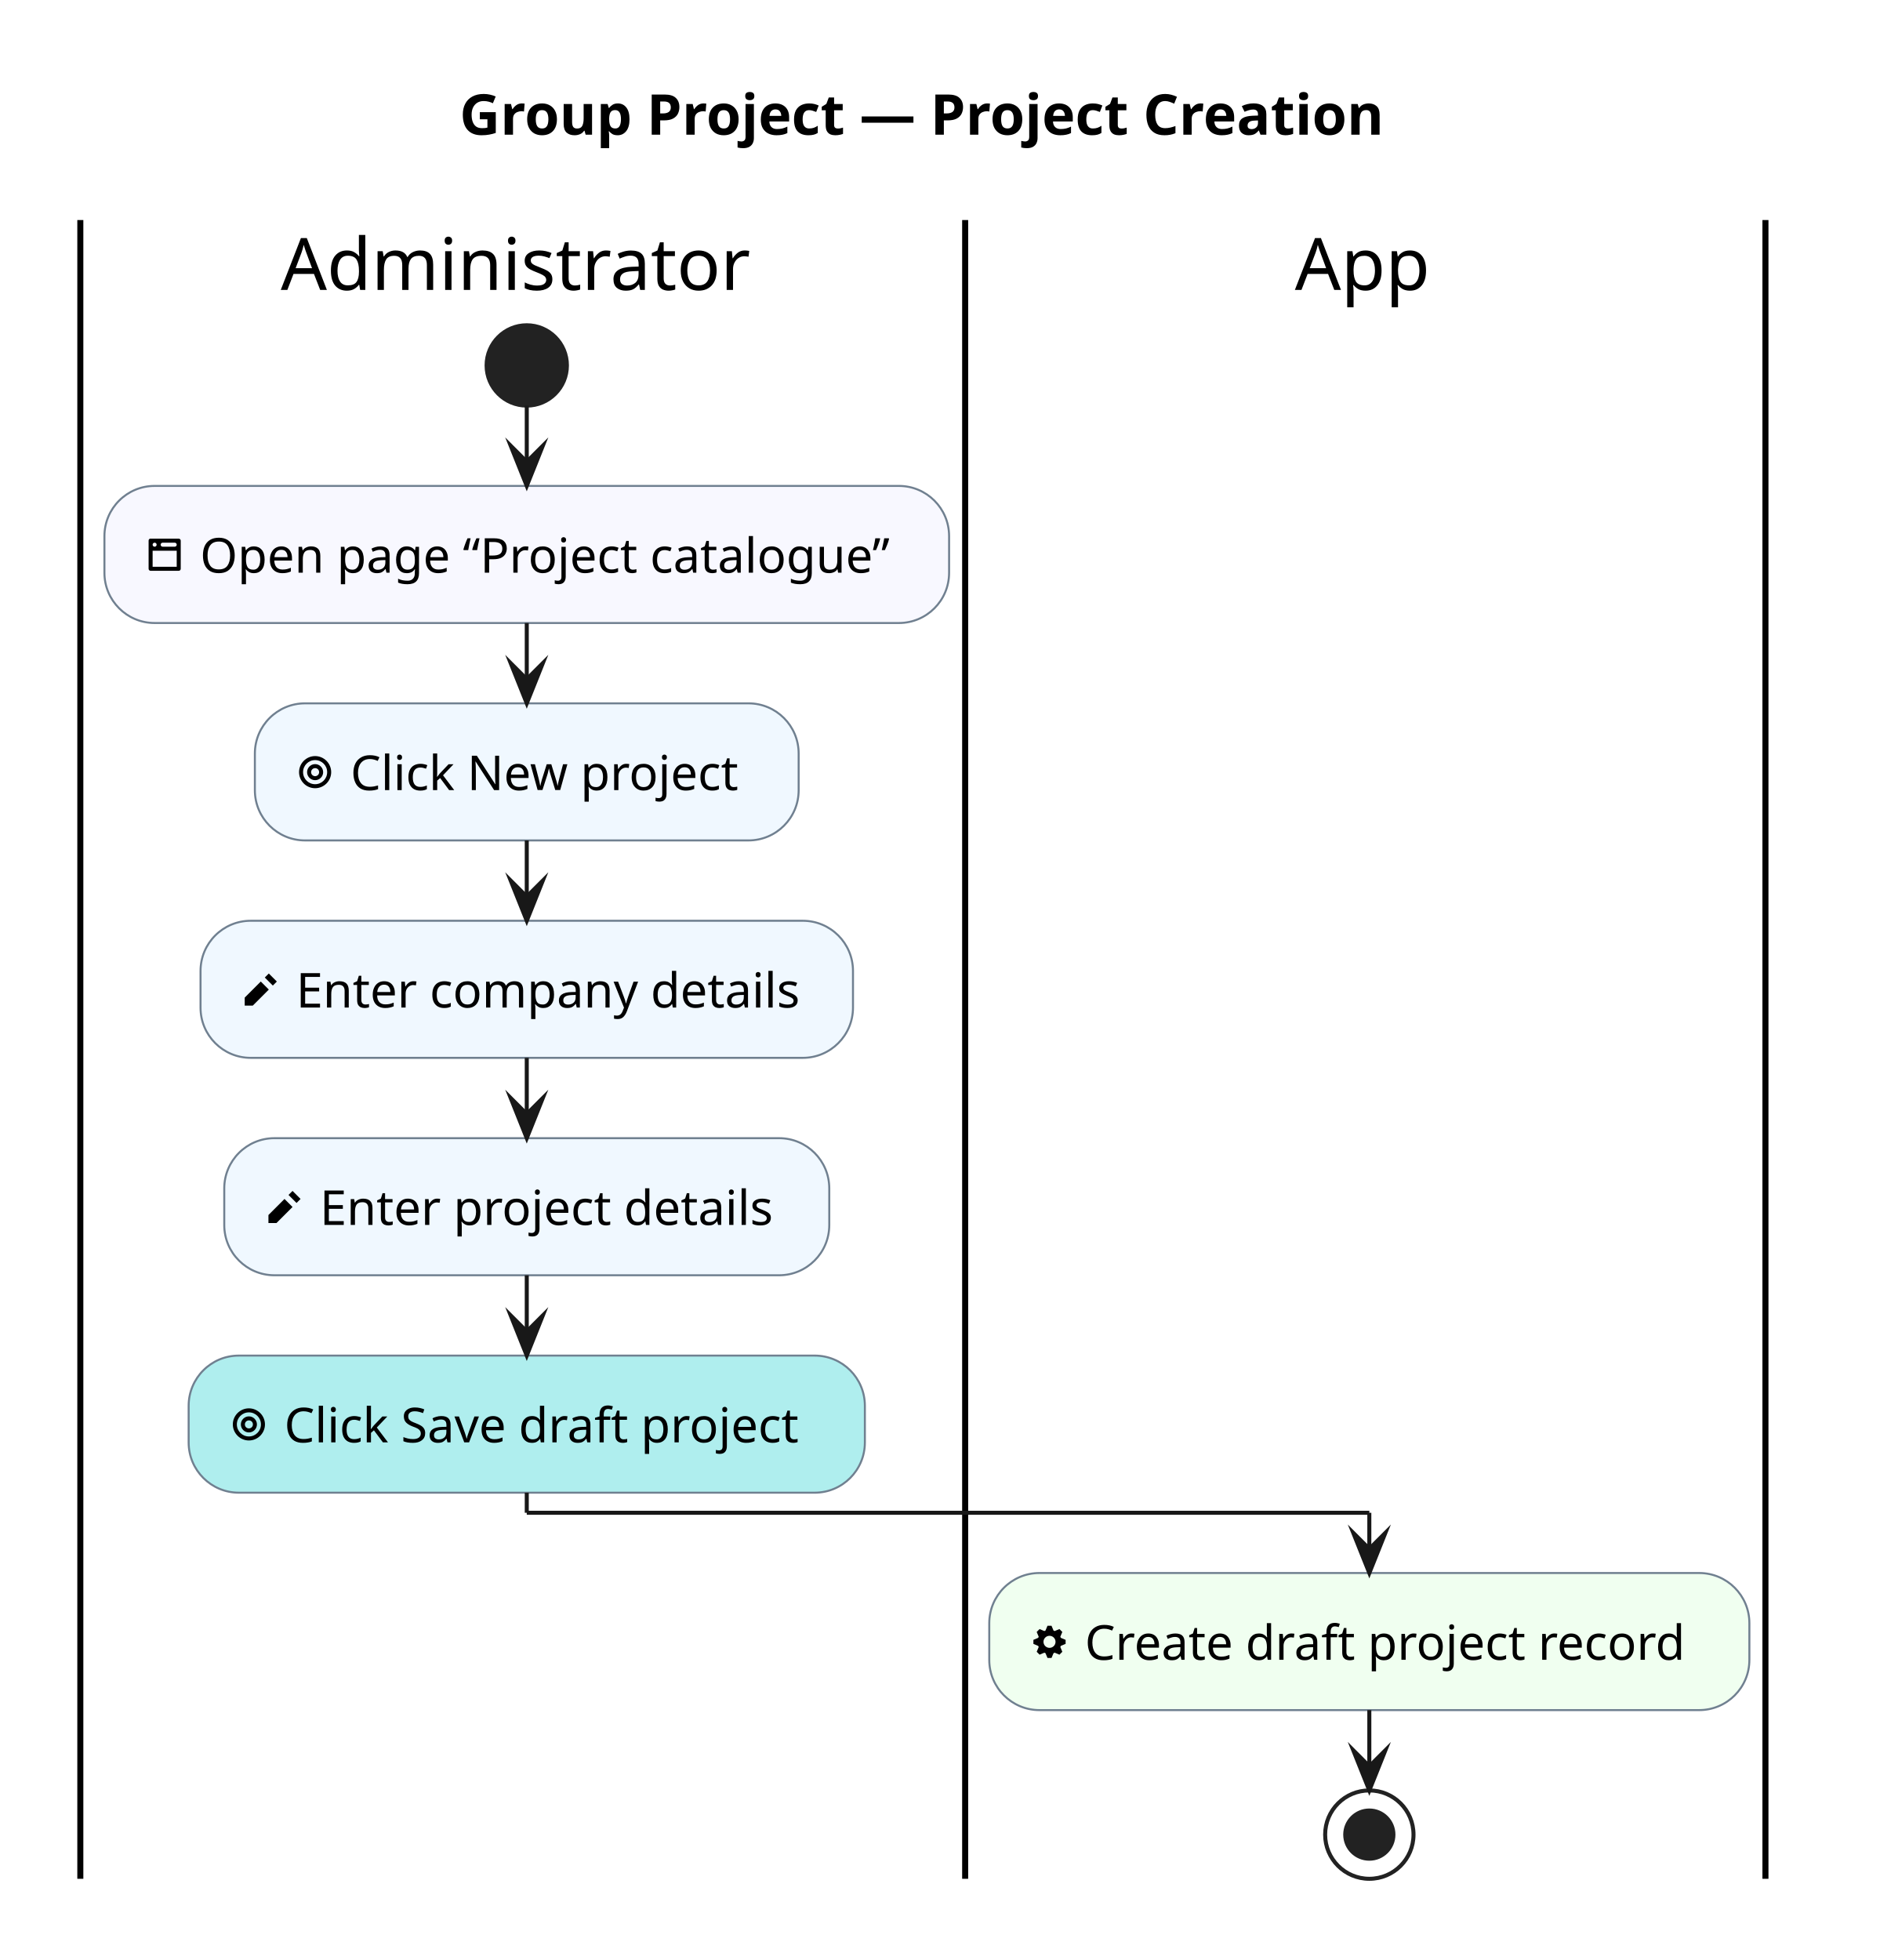
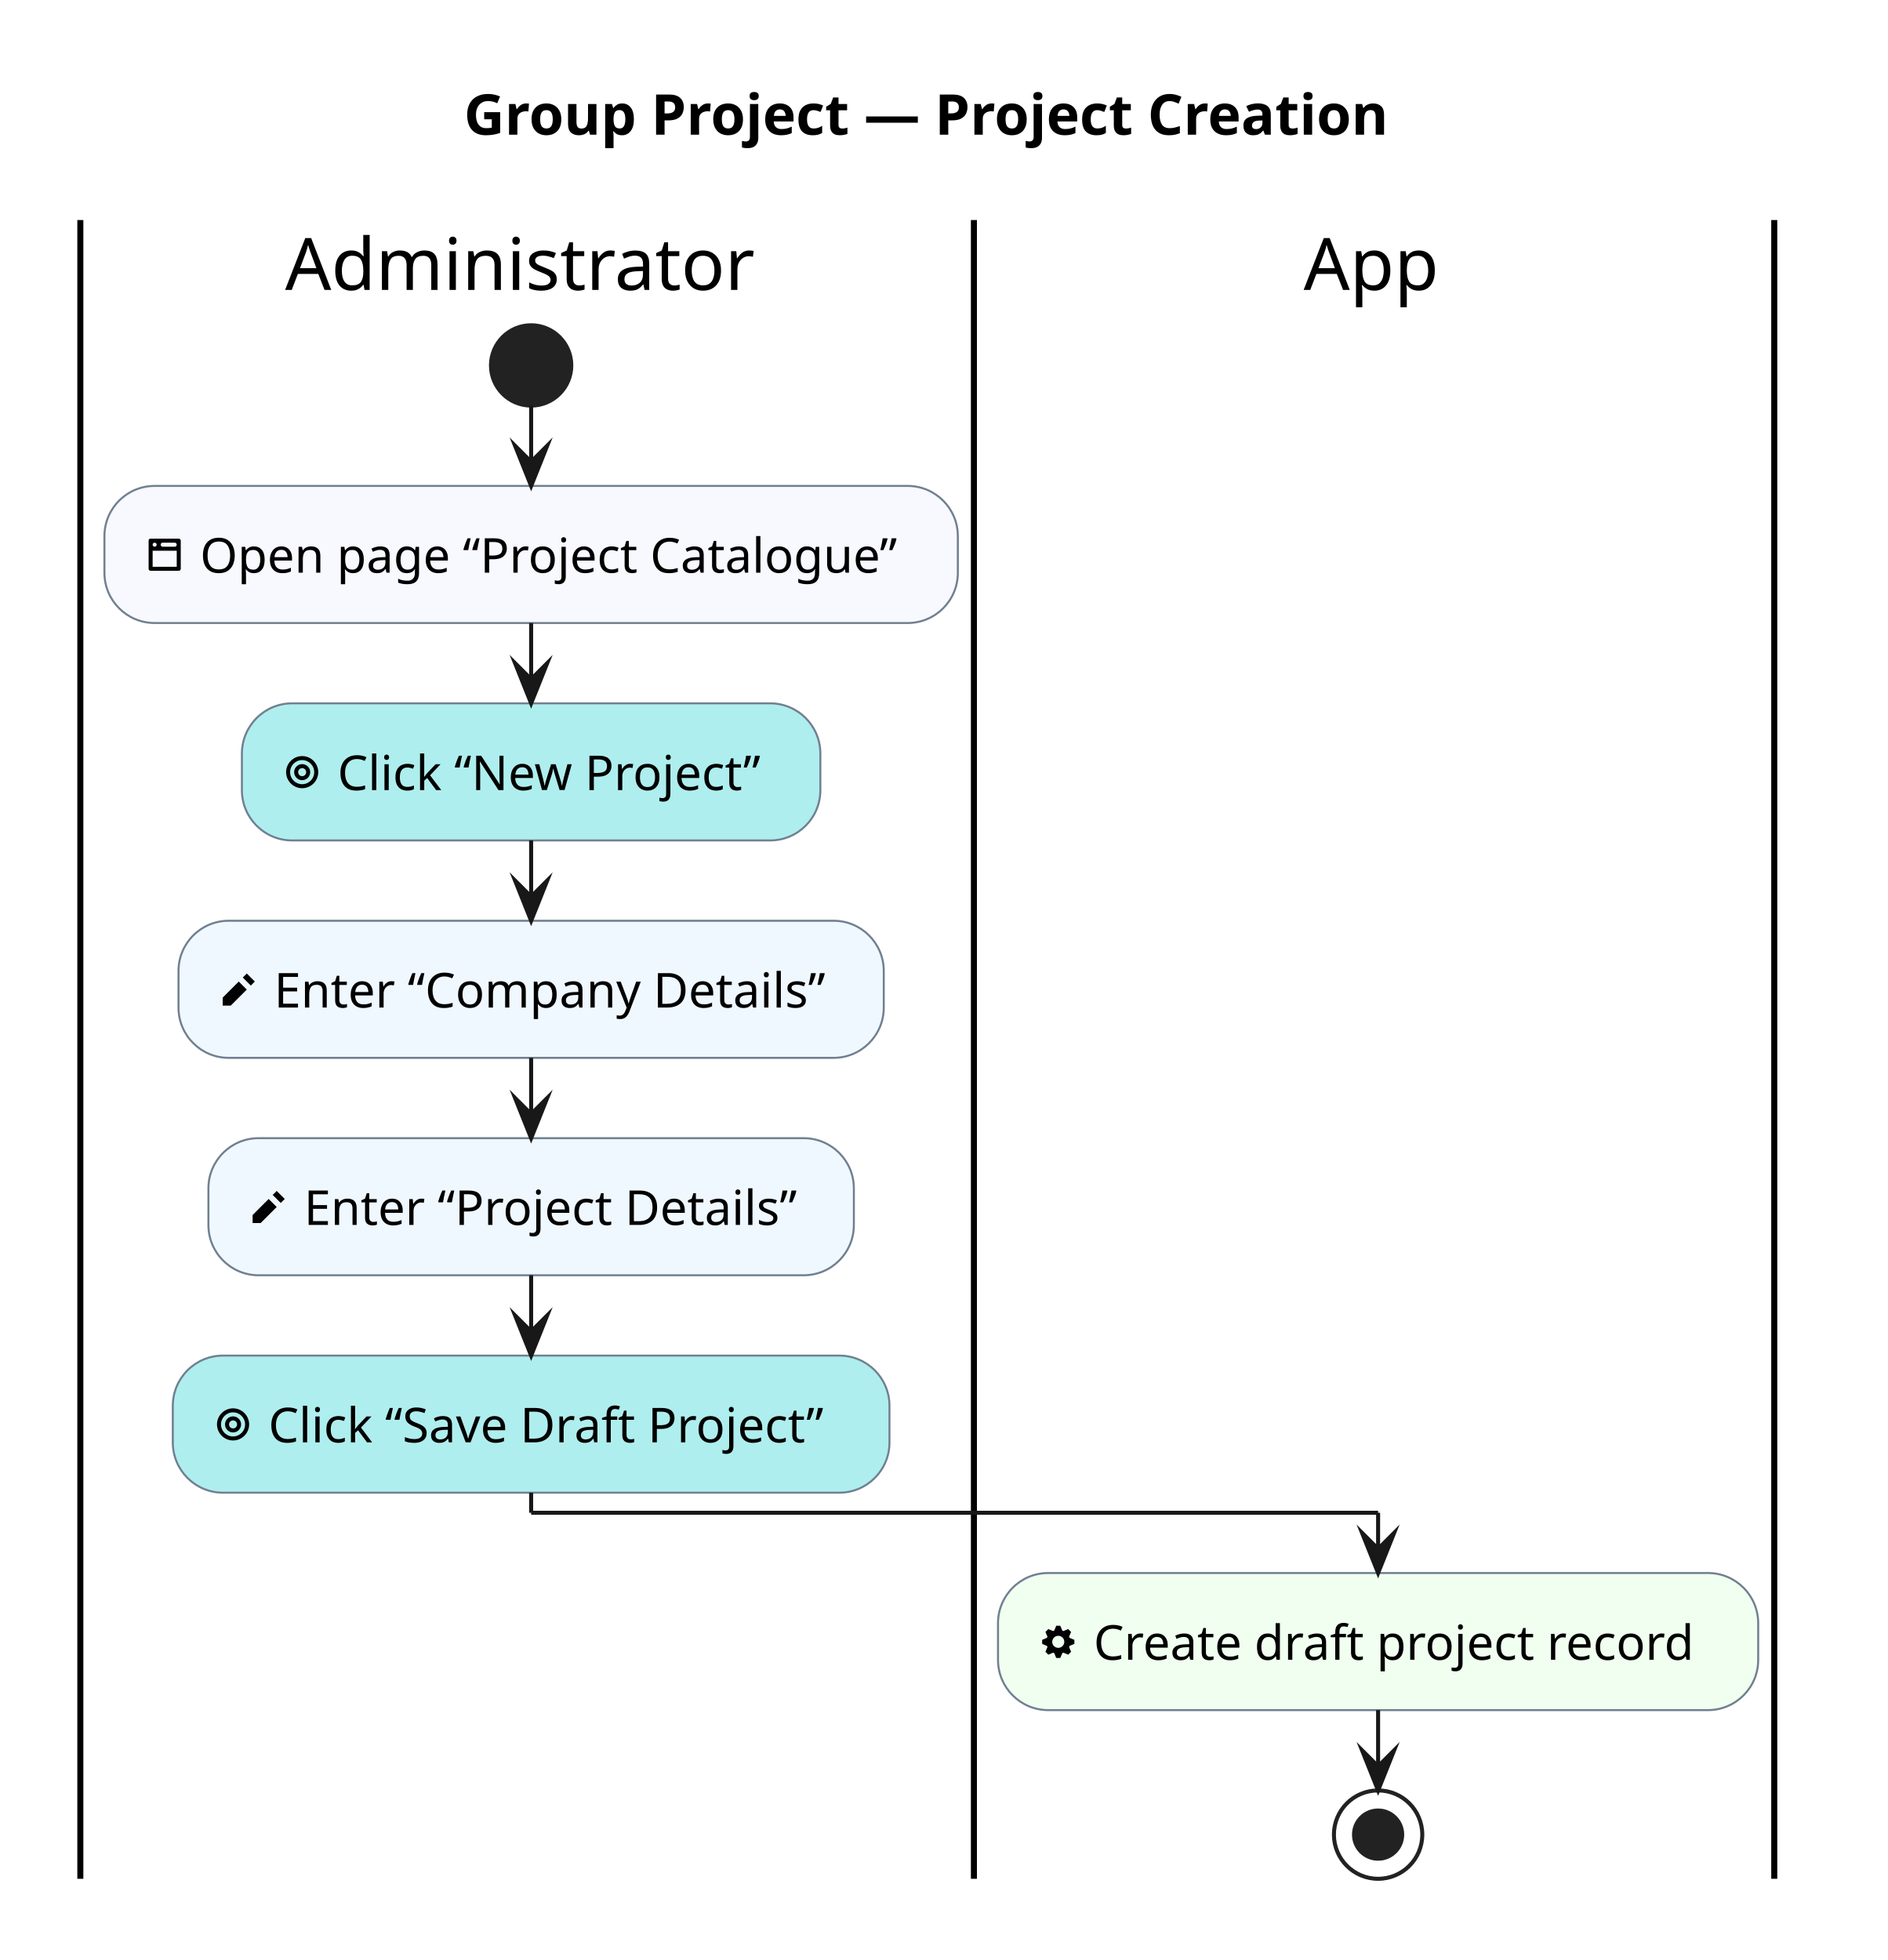
- <svg xmlns="http://www.w3.org/2000/svg" contentStyleType="text/css" data-diagram-type="ACTIVITY" height="488px" preserveAspectRatio="none" style="width:468px;height:488px;background:#FFFFFF;" version="1.1" viewBox="0 0 468 488" width="468px" zoomAndPan="magnify">
+ <svg xmlns="http://www.w3.org/2000/svg" contentStyleType="text/css" data-diagram-type="ACTIVITY" height="488px" preserveAspectRatio="none" style="width:470px;height:488px;background:#FFFFFF;" version="1.1" viewBox="0 0 470 488" width="470px" zoomAndPan="magnify">
  <defs />
  <g>
    <g class="title" data-source-line="2">
-       <text fill="#000000" font-family="sans-serif" font-size="14" font-weight="700" lengthAdjust="spacing" textLength="237.569" x="114.423" y="33.535">Group Project — Project Creation</text>
+       <text fill="#000000" font-family="sans-serif" font-size="14" font-weight="700" lengthAdjust="spacing" textLength="237.569" x="115.501" y="33.535">Group Project — Project Creation</text>
    </g>
-     <rect fill="none" height="21.199" style="stroke:none;stroke-width:1;" width="421.416" x="20" y="54.785" />
-     <ellipse cx="131.155" cy="90.984" fill="#222222" rx="10" ry="10" style="stroke:#222222;stroke-width:1;" />
-     <rect fill="#F8F8FF" height="34.133" rx="12.5" ry="12.5" style="stroke:#708090;stroke-width:0.5;" width="210.31" x="26" y="120.984" />
+     <rect fill="none" height="21.199" style="stroke:none;stroke-width:1;" width="423.572" x="20" y="54.785" />
+     <ellipse cx="132.233" cy="90.984" fill="#222222" rx="10" ry="10" style="stroke:#222222;stroke-width:1;" />
+     <rect fill="#F8F8FF" height="34.133" rx="12.5" ry="12.5" style="stroke:#708090;stroke-width:0.5;" width="212.467" x="26" y="120.984" />
    <path d="M37.34,134.117 A0.5,0.5 0 0 0 37,134.617 L37,141.617 A0.5,0.5 0 0 0 37.5,142.117 L44.5,142.117 A0.5,0.5 0 0 0 45,141.617 L45,134.617 A0.5,0.5 0 0 0 44.5,134.117 L37.5,134.117 A0.5,0.5 0 0 0 37.41,134.117 A0.5,0.5 0 0 0 37.35,134.117 M38.5,135.117 C38.78,135.117 39,135.337 39,135.617 C39,135.897 38.78,136.117 38.5,136.117 C38.22,136.117 38,135.897 38,135.617 C38,135.337 38.22,135.117 38.5,135.117 M40.5,135.117 L43.5,135.117 C43.78,135.117 44,135.337 44,135.617 C44,135.897 43.78,136.117 43.5,136.117 L40.5,136.117 C40.22,136.117 40,135.897 40,135.617 C40,135.337 40.22,135.117 40.5,135.117 M38,137.117 L44,137.117 L44,141.117 L38,141.117 L38,137.117" fill="#000000" />
-     <text fill="#000000" font-family="sans-serif" font-size="12" lengthAdjust="spacing" textLength="176.514" x="49.797" y="142.586">Open page “Project catalogue”</text>
-     <rect fill="#F0F8FF" height="34.133" rx="12.5" ry="12.5" style="stroke:#708090;stroke-width:0.5;" width="135.393" x="63.459" y="175.117" />
-     <path d="M78.459,188.25 C76.259,188.25 74.459,190.05 74.459,192.25 C74.459,194.45 76.259,196.25 78.459,196.25 C80.659,196.25 82.459,194.45 82.459,192.25 C82.459,190.05 80.659,188.25 78.459,188.25 M78.459,189.25 C80.119,189.25 81.459,190.59 81.459,192.25 C81.459,193.91 80.119,195.25 78.459,195.25 C76.799,195.25 75.459,193.91 75.459,192.25 C75.459,190.59 76.799,189.25 78.459,189.25 M78.459,190.25 C77.359,190.25 76.459,191.15 76.459,192.25 C76.459,193.35 77.359,194.25 78.459,194.25 C79.559,194.25 80.459,193.35 80.459,192.25 C80.459,191.15 79.559,190.25 78.459,190.25 M78.459,191.25 C79.019,191.25 79.459,191.69 79.459,192.25 C79.459,192.81 79.019,193.25 78.459,193.25 C77.899,193.25 77.459,192.81 77.459,192.25 C77.459,191.69 77.899,191.25 78.459,191.25" fill="#000000" />
-     <text fill="#000000" font-family="sans-serif" font-size="12" lengthAdjust="spacing" textLength="101.596" x="87.256" y="196.719">Click New project</text>
-     <rect fill="#F0F8FF" height="34.133" rx="12.5" ry="12.5" style="stroke:#708090;stroke-width:0.5;" width="162.451" x="49.93" y="229.25" />
-     <path d="M66.93,242.383 L65.93,243.383 L67.93,245.383 L68.93,244.383 L66.93,242.383 M64.93,244.383 L60.93,248.383 L60.93,250.383 L62.93,250.383 L66.93,246.383 L64.93,244.383" fill="#000000" />
-     <text fill="#000000" font-family="sans-serif" font-size="12" lengthAdjust="spacing" textLength="128.654" x="73.727" y="250.852">Enter company details</text>
-     <rect fill="#F0F8FF" height="34.133" rx="12.5" ry="12.5" style="stroke:#708090;stroke-width:0.5;" width="150.639" x="55.836" y="283.383" />
-     <path d="M72.836,296.516 L71.836,297.516 L73.836,299.516 L74.836,298.516 L72.836,296.516 M70.836,298.516 L66.836,302.516 L66.836,304.516 L68.836,304.516 L72.836,300.516 L70.836,298.516" fill="#000000" />
-     <text fill="#000000" font-family="sans-serif" font-size="12" lengthAdjust="spacing" textLength="116.842" x="79.633" y="304.984">Enter project details</text>
-     <rect fill="#AFEEEE" height="34.133" rx="12.5" ry="12.5" style="stroke:#708090;stroke-width:0.5;" width="168.369" x="46.971" y="337.516" />
-     <path d="M61.971,350.648 C59.771,350.648 57.971,352.448 57.971,354.648 C57.971,356.848 59.771,358.648 61.971,358.648 C64.171,358.648 65.971,356.848 65.971,354.648 C65.971,352.448 64.171,350.648 61.971,350.648 M61.971,351.648 C63.631,351.648 64.971,352.988 64.971,354.648 C64.971,356.308 63.631,357.648 61.971,357.648 C60.311,357.648 58.971,356.308 58.971,354.648 C58.971,352.988 60.311,351.648 61.971,351.648 M61.971,352.648 C60.871,352.648 59.971,353.548 59.971,354.648 C59.971,355.748 60.871,356.648 61.971,356.648 C63.071,356.648 63.971,355.748 63.971,354.648 C63.971,353.548 63.071,352.648 61.971,352.648 M61.971,353.648 C62.531,353.648 62.971,354.088 62.971,354.648 C62.971,355.208 62.531,355.648 61.971,355.648 C61.411,355.648 60.971,355.208 60.971,354.648 C60.971,354.088 61.411,353.648 61.971,353.648" fill="#000000" />
-     <text fill="#000000" font-family="sans-serif" font-size="12" lengthAdjust="spacing" textLength="134.572" x="70.768" y="359.117">Click Save draft project</text>
+     <text fill="#000000" font-family="sans-serif" font-size="12" lengthAdjust="spacing" textLength="178.67" x="49.797" y="142.586">Open page “Project Catalogue”</text>
+     <rect fill="#AFEEEE" height="34.133" rx="12.5" ry="12.5" style="stroke:#708090;stroke-width:0.5;" width="144.012" x="60.227" y="175.117" />
+     <path d="M75.228,188.25 C73.028,188.25 71.228,190.05 71.228,192.25 C71.228,194.45 73.028,196.25 75.228,196.25 C77.427,196.25 79.228,194.45 79.228,192.25 C79.228,190.05 77.427,188.25 75.228,188.25 M75.228,189.25 C76.888,189.25 78.228,190.59 78.228,192.25 C78.228,193.91 76.888,195.25 75.228,195.25 C73.567,195.25 72.228,193.91 72.228,192.25 C72.228,190.59 73.567,189.25 75.228,189.25 M75.228,190.25 C74.127,190.25 73.228,191.15 73.228,192.25 C73.228,193.35 74.127,194.25 75.228,194.25 C76.328,194.25 77.228,193.35 77.228,192.25 C77.228,191.15 76.328,190.25 75.228,190.25 M75.228,191.25 C75.787,191.25 76.228,191.69 76.228,192.25 C76.228,192.81 75.787,193.25 75.228,193.25 C74.668,193.25 74.228,192.81 74.228,192.25 C74.228,191.69 74.668,191.25 75.228,191.25" fill="#000000" />
+     <text fill="#000000" font-family="sans-serif" font-size="12" lengthAdjust="spacing" textLength="110.215" x="84.024" y="196.719">Click “New Project”</text>
+     <rect fill="#F0F8FF" height="34.133" rx="12.5" ry="12.5" style="stroke:#708090;stroke-width:0.5;" width="175.582" x="44.442" y="229.25" />
+     <path d="M61.442,242.383 L60.442,243.383 L62.442,245.383 L63.442,244.383 L61.442,242.383 M59.442,244.383 L55.442,248.383 L55.442,250.383 L57.442,250.383 L61.442,246.383 L59.442,244.383" fill="#000000" />
+     <text fill="#000000" font-family="sans-serif" font-size="12" lengthAdjust="spacing" textLength="141.785" x="68.239" y="250.852">Enter “Company Details”</text>
+     <rect fill="#F0F8FF" height="34.133" rx="12.5" ry="12.5" style="stroke:#708090;stroke-width:0.5;" width="160.693" x="51.887" y="283.383" />
+     <path d="M68.887,296.516 L67.887,297.516 L69.887,299.516 L70.887,298.516 L68.887,296.516 M66.887,298.516 L62.887,302.516 L62.887,304.516 L64.887,304.516 L68.887,300.516 L66.887,298.516" fill="#000000" />
+     <text fill="#000000" font-family="sans-serif" font-size="12" lengthAdjust="spacing" textLength="126.897" x="75.684" y="304.984">Enter “Project Details”</text>
+     <rect fill="#AFEEEE" height="34.133" rx="12.5" ry="12.5" style="stroke:#708090;stroke-width:0.5;" width="178.424" x="43.022" y="337.516" />
+     <path d="M58.022,350.648 C55.822,350.648 54.022,352.448 54.022,354.648 C54.022,356.848 55.822,358.648 58.022,358.648 C60.221,358.648 62.022,356.848 62.022,354.648 C62.022,352.448 60.221,350.648 58.022,350.648 M58.022,351.648 C59.681,351.648 61.022,352.988 61.022,354.648 C61.022,356.308 59.681,357.648 58.022,357.648 C56.361,357.648 55.022,356.308 55.022,354.648 C55.022,352.988 56.361,351.648 58.022,351.648 M58.022,352.648 C56.922,352.648 56.022,353.548 56.022,354.648 C56.022,355.748 56.922,356.648 58.022,356.648 C59.121,356.648 60.022,355.748 60.022,354.648 C60.022,353.548 59.121,352.648 58.022,352.648 M58.022,353.648 C58.581,353.648 59.022,354.088 59.022,354.648 C59.022,355.208 58.581,355.648 58.022,355.648 C57.462,355.648 57.022,355.208 57.022,354.648 C57.022,354.088 57.462,353.648 58.022,353.648" fill="#000000" />
+     <text fill="#000000" font-family="sans-serif" font-size="12" lengthAdjust="spacing" textLength="144.627" x="66.818" y="359.117">Click “Save Draft Project”</text>
    <line style="stroke:#000000;stroke-width:1.5;" x1="20" x2="20" y1="54.785" y2="467.781" />
-     <rect fill="#F0FFF0" height="34.133" rx="12.5" ry="12.5" style="stroke:#708090;stroke-width:0.5;" width="189.258" x="246.31" y="391.648" />
-     <path d="M260.81,404.781 L260.31,405.971 C260.211,406.001 260.12,406.051 260.031,406.101 L258.841,405.601 L258.12,406.321 L258.62,407.511 C258.57,407.611 258.531,407.691 258.49,407.791 L257.3,408.291 L257.3,409.291 L258.49,409.791 C258.531,409.891 258.57,409.971 258.62,410.071 L258.12,411.261 L258.841,411.981 L260.031,411.481 C260.12,411.521 260.211,411.571 260.31,411.611 L260.81,412.801 L261.81,412.801 L262.31,411.611 C262.401,411.571 262.5,411.531 262.591,411.481 L263.781,411.981 L264.5,411.261 L264,410.071 C264.041,409.981 264.091,409.881 264.13,409.791 L265.32,409.291 L265.32,408.291 L264.13,407.791 C264.101,407.701 264.05,407.601 264,407.511 L264.5,406.321 L263.781,405.601 L262.591,406.101 C262.5,406.061 262.401,406.011 262.31,405.971 L261.81,404.781 L260.81,404.781 M261.31,407.281 C262.14,407.281 262.81,407.951 262.81,408.781 C262.81,409.611 262.14,410.281 261.31,410.281 C260.481,410.281 259.81,409.611 259.81,408.781 C259.81,407.951 260.481,407.281 261.31,407.281" fill="#000000" />
-     <text fill="#000000" font-family="sans-serif" font-size="12" lengthAdjust="spacing" textLength="155.461" x="270.107" y="413.25">Create draft project record</text>
-     <ellipse cx="340.94" cy="456.781" fill="none" rx="11" ry="11" style="stroke:#222222;stroke-width:1;" />
-     <ellipse cx="340.94" cy="456.781" fill="#222222" rx="6" ry="6" style="stroke:#222222;stroke-width:1;" />
-     <line style="stroke:#000000;stroke-width:1.5;" x1="240.31" x2="240.31" y1="54.785" y2="467.781" />
-     <line style="stroke:#000000;stroke-width:1.5;" x1="439.568" x2="439.568" y1="54.785" y2="467.781" />
-     <line style="stroke:#181818;stroke-width:1;" x1="131.155" x2="131.155" y1="100.984" y2="120.984" />
-     <polygon fill="#181818" points="127.155,110.984,131.155,120.984,135.155,110.984,131.155,114.984" style="stroke:#181818;stroke-width:1;stroke-linejoin:miter;stroke-miterlimit:10;" />
-     <line style="stroke:#181818;stroke-width:1;" x1="131.155" x2="131.155" y1="155.117" y2="175.117" />
-     <polygon fill="#181818" points="127.155,165.117,131.155,175.117,135.155,165.117,131.155,169.117" style="stroke:#181818;stroke-width:1;stroke-linejoin:miter;stroke-miterlimit:10;" />
-     <line style="stroke:#181818;stroke-width:1;" x1="131.155" x2="131.155" y1="209.25" y2="229.25" />
-     <polygon fill="#181818" points="127.155,219.25,131.155,229.25,135.155,219.25,131.155,223.25" style="stroke:#181818;stroke-width:1;stroke-linejoin:miter;stroke-miterlimit:10;" />
-     <line style="stroke:#181818;stroke-width:1;" x1="131.155" x2="131.155" y1="263.383" y2="283.383" />
-     <polygon fill="#181818" points="127.155,273.383,131.155,283.383,135.155,273.383,131.155,277.383" style="stroke:#181818;stroke-width:1;stroke-linejoin:miter;stroke-miterlimit:10;" />
-     <line style="stroke:#181818;stroke-width:1;" x1="131.155" x2="131.155" y1="317.516" y2="337.516" />
-     <polygon fill="#181818" points="127.155,327.516,131.155,337.516,135.155,327.516,131.155,331.516" style="stroke:#181818;stroke-width:1;stroke-linejoin:miter;stroke-miterlimit:10;" />
-     <line style="stroke:#181818;stroke-width:1;" x1="340.94" x2="340.94" y1="425.781" y2="445.781" />
-     <polygon fill="#181818" points="336.94,435.781,340.94,445.781,344.94,435.781,340.94,439.781" style="stroke:#181818;stroke-width:1;stroke-linejoin:miter;stroke-miterlimit:10;" />
-     <line style="stroke:#181818;stroke-width:1;" x1="131.155" x2="131.155" y1="371.648" y2="376.648" />
-     <line style="stroke:#181818;stroke-width:1;" x1="131.155" x2="340.94" y1="376.648" y2="376.648" />
-     <line style="stroke:#181818;stroke-width:1;" x1="340.94" x2="340.94" y1="376.648" y2="391.648" />
-     <polygon fill="#181818" points="336.94,381.648,340.94,391.648,344.94,381.648,340.94,385.648" style="stroke:#181818;stroke-width:1;stroke-linejoin:miter;stroke-miterlimit:10;" />
-     <text fill="#000000" font-family="sans-serif" font-size="18" lengthAdjust="spacing" textLength="120.498" x="69.906" y="72.188">Administrator</text>
-     <text fill="#000000" font-family="sans-serif" font-size="18" lengthAdjust="spacing" textLength="35.077" x="322.401" y="72.188">App</text>
+     <rect fill="#F0FFF0" height="34.133" rx="12.5" ry="12.5" style="stroke:#708090;stroke-width:0.5;" width="189.258" x="248.467" y="391.648" />
+     <path d="M262.967,404.781 L262.467,405.971 C262.367,406.001 262.277,406.051 262.187,406.101 L260.997,405.601 L260.277,406.321 L260.777,407.511 C260.727,407.611 260.687,407.691 260.647,407.791 L259.457,408.291 L259.457,409.291 L260.647,409.791 C260.687,409.891 260.727,409.971 260.777,410.071 L260.277,411.261 L260.997,411.981 L262.187,411.481 C262.277,411.521 262.367,411.571 262.467,411.611 L262.967,412.801 L263.967,412.801 L264.467,411.611 C264.557,411.571 264.657,411.531 264.747,411.481 L265.937,411.981 L266.657,411.261 L266.157,410.071 C266.197,409.981 266.247,409.881 266.287,409.791 L267.477,409.291 L267.477,408.291 L266.287,407.791 C266.257,407.701 266.207,407.601 266.157,407.511 L266.657,406.321 L265.937,405.601 L264.747,406.101 C264.657,406.061 264.557,406.011 264.467,405.971 L263.967,404.781 L262.967,404.781 M263.467,407.281 C264.297,407.281 264.967,407.951 264.967,408.781 C264.967,409.611 264.297,410.281 263.467,410.281 C262.637,410.281 261.967,409.611 261.967,408.781 C261.967,407.951 262.637,407.281 263.467,407.281" fill="#000000" />
+     <text fill="#000000" font-family="sans-serif" font-size="12" lengthAdjust="spacing" textLength="155.461" x="272.264" y="413.25">Create draft project record</text>
+     <ellipse cx="343.096" cy="456.781" fill="none" rx="11" ry="11" style="stroke:#222222;stroke-width:1;" />
+     <ellipse cx="343.096" cy="456.781" fill="#222222" rx="6" ry="6" style="stroke:#222222;stroke-width:1;" />
+     <line style="stroke:#000000;stroke-width:1.5;" x1="242.467" x2="242.467" y1="54.785" y2="467.781" />
+     <line style="stroke:#000000;stroke-width:1.5;" x1="441.725" x2="441.725" y1="54.785" y2="467.781" />
+     <line style="stroke:#181818;stroke-width:1;" x1="132.233" x2="132.233" y1="100.984" y2="120.984" />
+     <polygon fill="#181818" points="128.233,110.984,132.233,120.984,136.233,110.984,132.233,114.984" style="stroke:#181818;stroke-width:1;stroke-linejoin:miter;stroke-miterlimit:10;" />
+     <line style="stroke:#181818;stroke-width:1;" x1="132.233" x2="132.233" y1="155.117" y2="175.117" />
+     <polygon fill="#181818" points="128.233,165.117,132.233,175.117,136.233,165.117,132.233,169.117" style="stroke:#181818;stroke-width:1;stroke-linejoin:miter;stroke-miterlimit:10;" />
+     <line style="stroke:#181818;stroke-width:1;" x1="132.233" x2="132.233" y1="209.25" y2="229.25" />
+     <polygon fill="#181818" points="128.233,219.25,132.233,229.25,136.233,219.25,132.233,223.25" style="stroke:#181818;stroke-width:1;stroke-linejoin:miter;stroke-miterlimit:10;" />
+     <line style="stroke:#181818;stroke-width:1;" x1="132.233" x2="132.233" y1="263.383" y2="283.383" />
+     <polygon fill="#181818" points="128.233,273.383,132.233,283.383,136.233,273.383,132.233,277.383" style="stroke:#181818;stroke-width:1;stroke-linejoin:miter;stroke-miterlimit:10;" />
+     <line style="stroke:#181818;stroke-width:1;" x1="132.233" x2="132.233" y1="317.516" y2="337.516" />
+     <polygon fill="#181818" points="128.233,327.516,132.233,337.516,136.233,327.516,132.233,331.516" style="stroke:#181818;stroke-width:1;stroke-linejoin:miter;stroke-miterlimit:10;" />
+     <line style="stroke:#181818;stroke-width:1;" x1="343.096" x2="343.096" y1="425.781" y2="445.781" />
+     <polygon fill="#181818" points="339.096,435.781,343.096,445.781,347.096,435.781,343.096,439.781" style="stroke:#181818;stroke-width:1;stroke-linejoin:miter;stroke-miterlimit:10;" />
+     <line style="stroke:#181818;stroke-width:1;" x1="132.233" x2="132.233" y1="371.648" y2="376.648" />
+     <line style="stroke:#181818;stroke-width:1;" x1="132.233" x2="343.096" y1="376.648" y2="376.648" />
+     <line style="stroke:#181818;stroke-width:1;" x1="343.096" x2="343.096" y1="376.648" y2="391.648" />
+     <polygon fill="#181818" points="339.096,381.648,343.096,391.648,347.096,381.648,343.096,385.648" style="stroke:#181818;stroke-width:1;stroke-linejoin:miter;stroke-miterlimit:10;" />
+     <text fill="#000000" font-family="sans-serif" font-size="18" lengthAdjust="spacing" textLength="120.498" x="70.984" y="72.188">Administrator</text>
+     <text fill="#000000" font-family="sans-serif" font-size="18" lengthAdjust="spacing" textLength="35.077" x="324.557" y="72.188">App</text>
  </g>
</svg>
